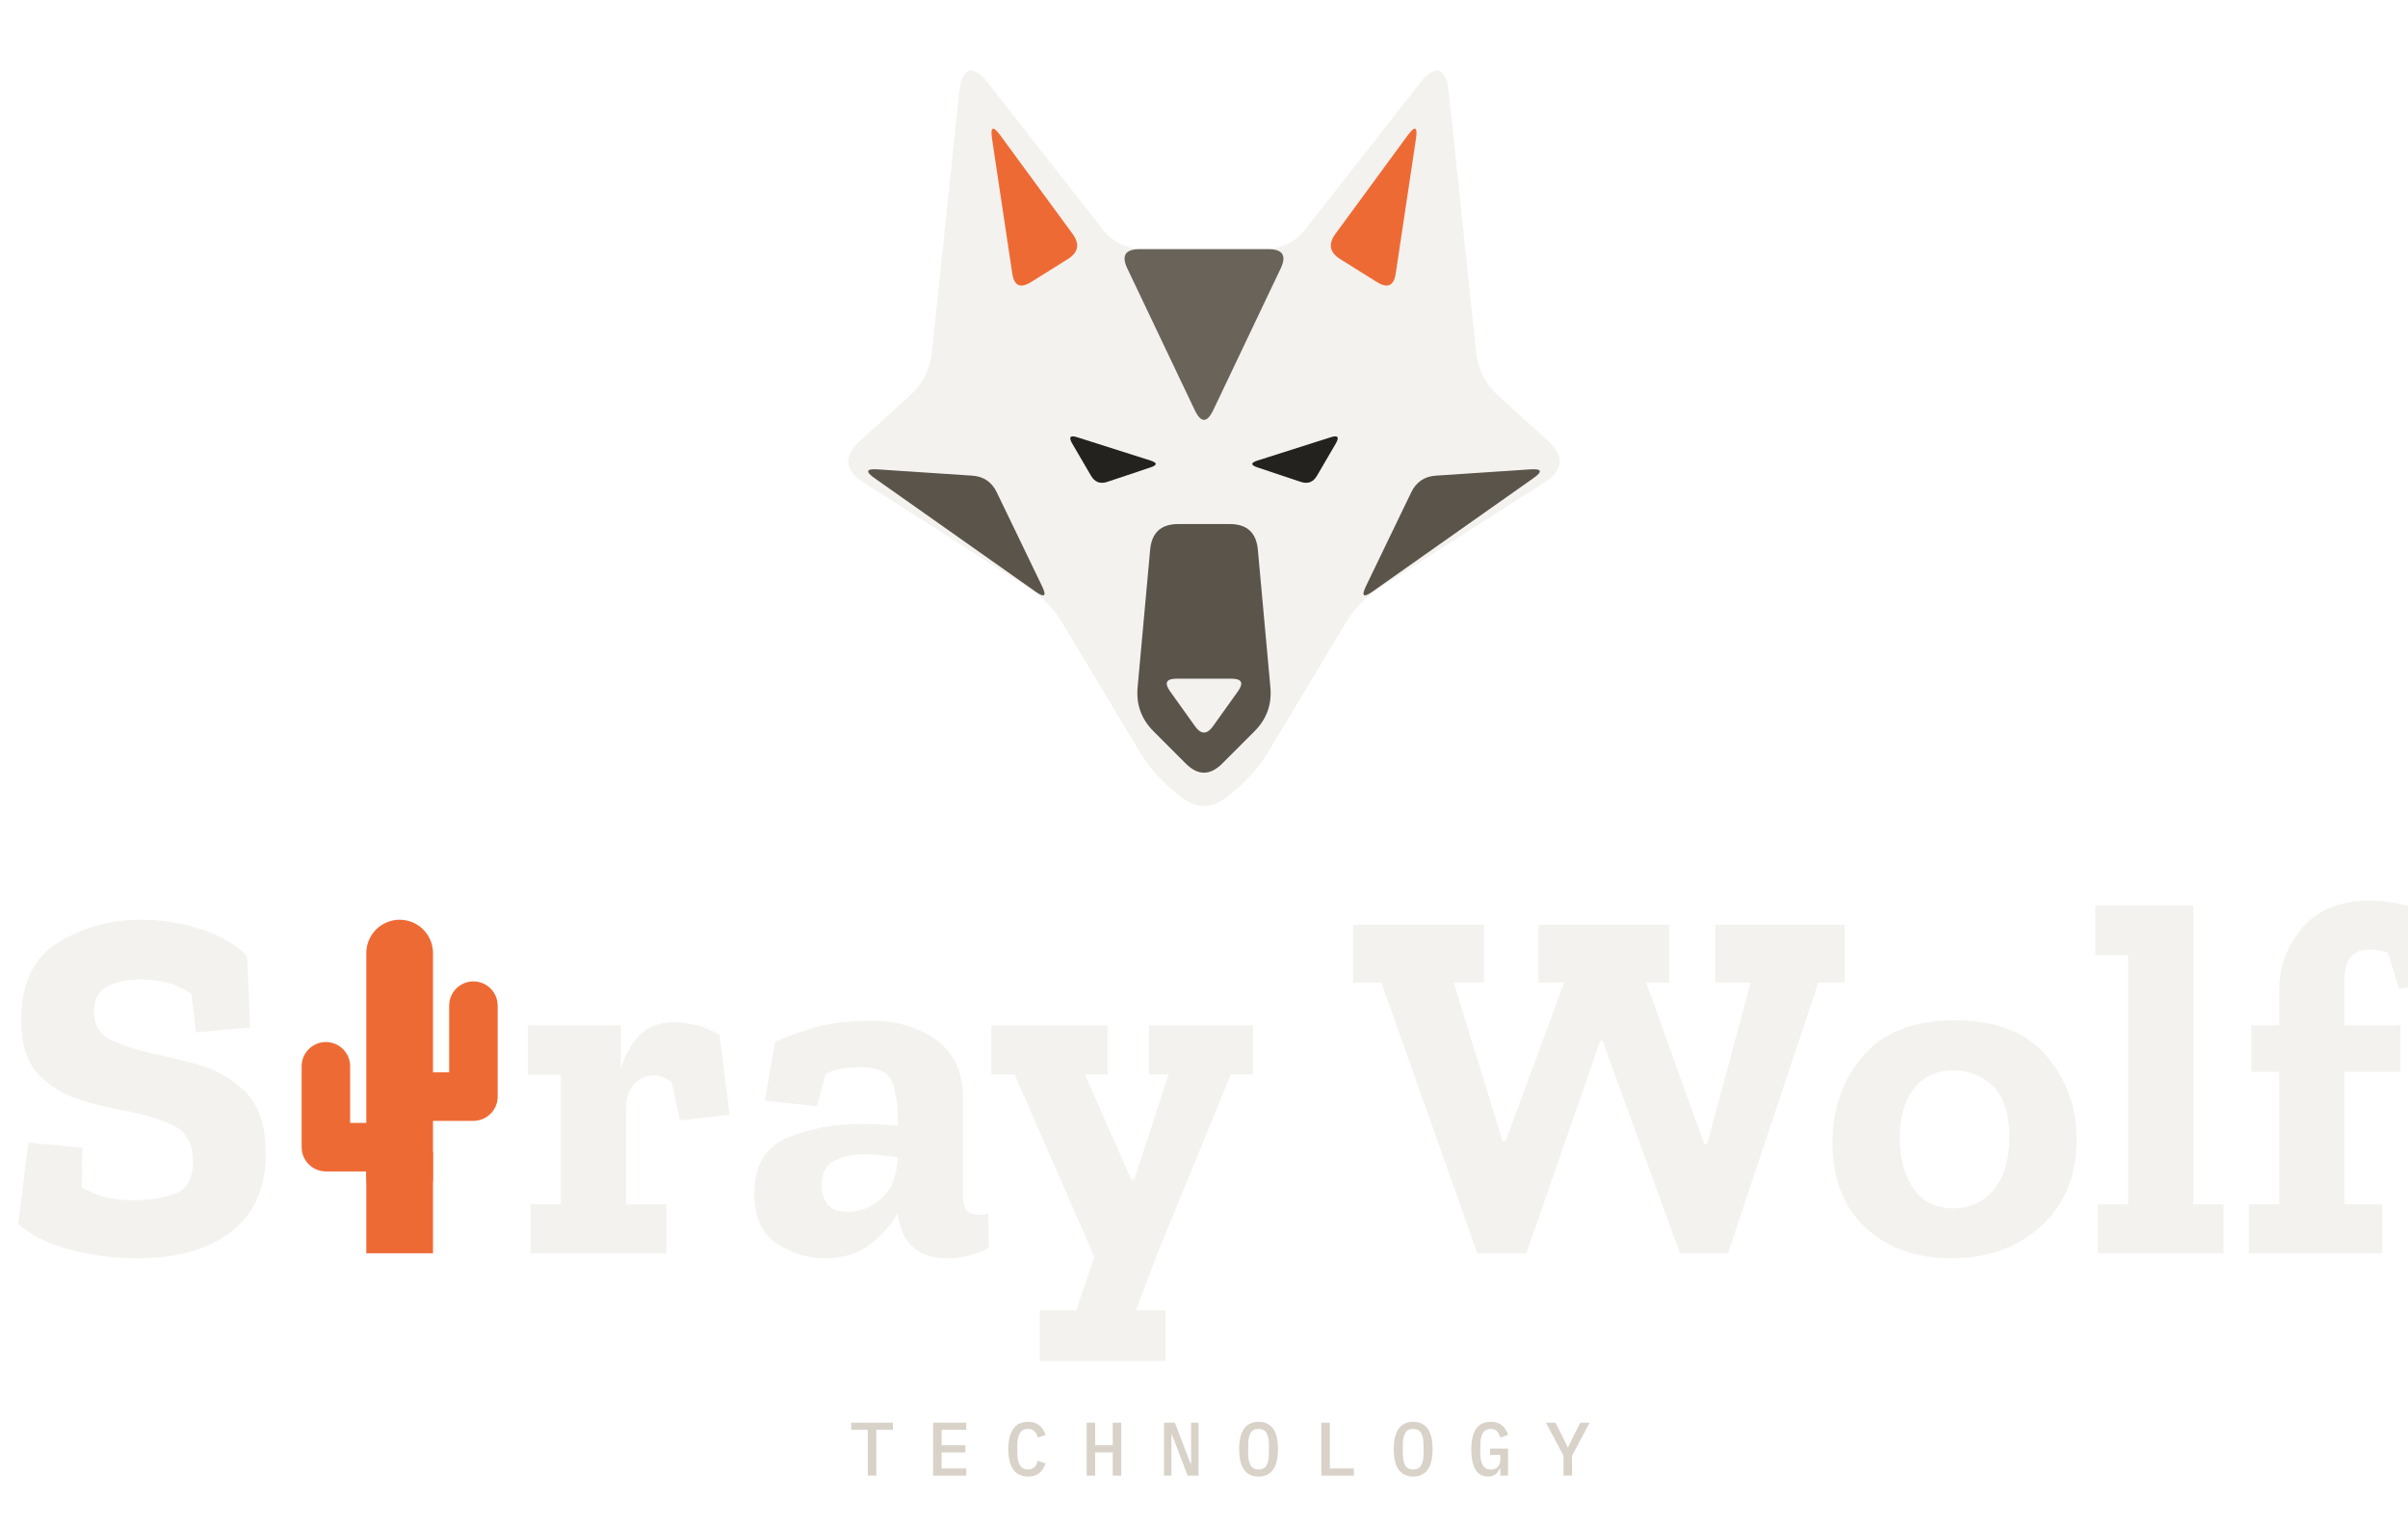
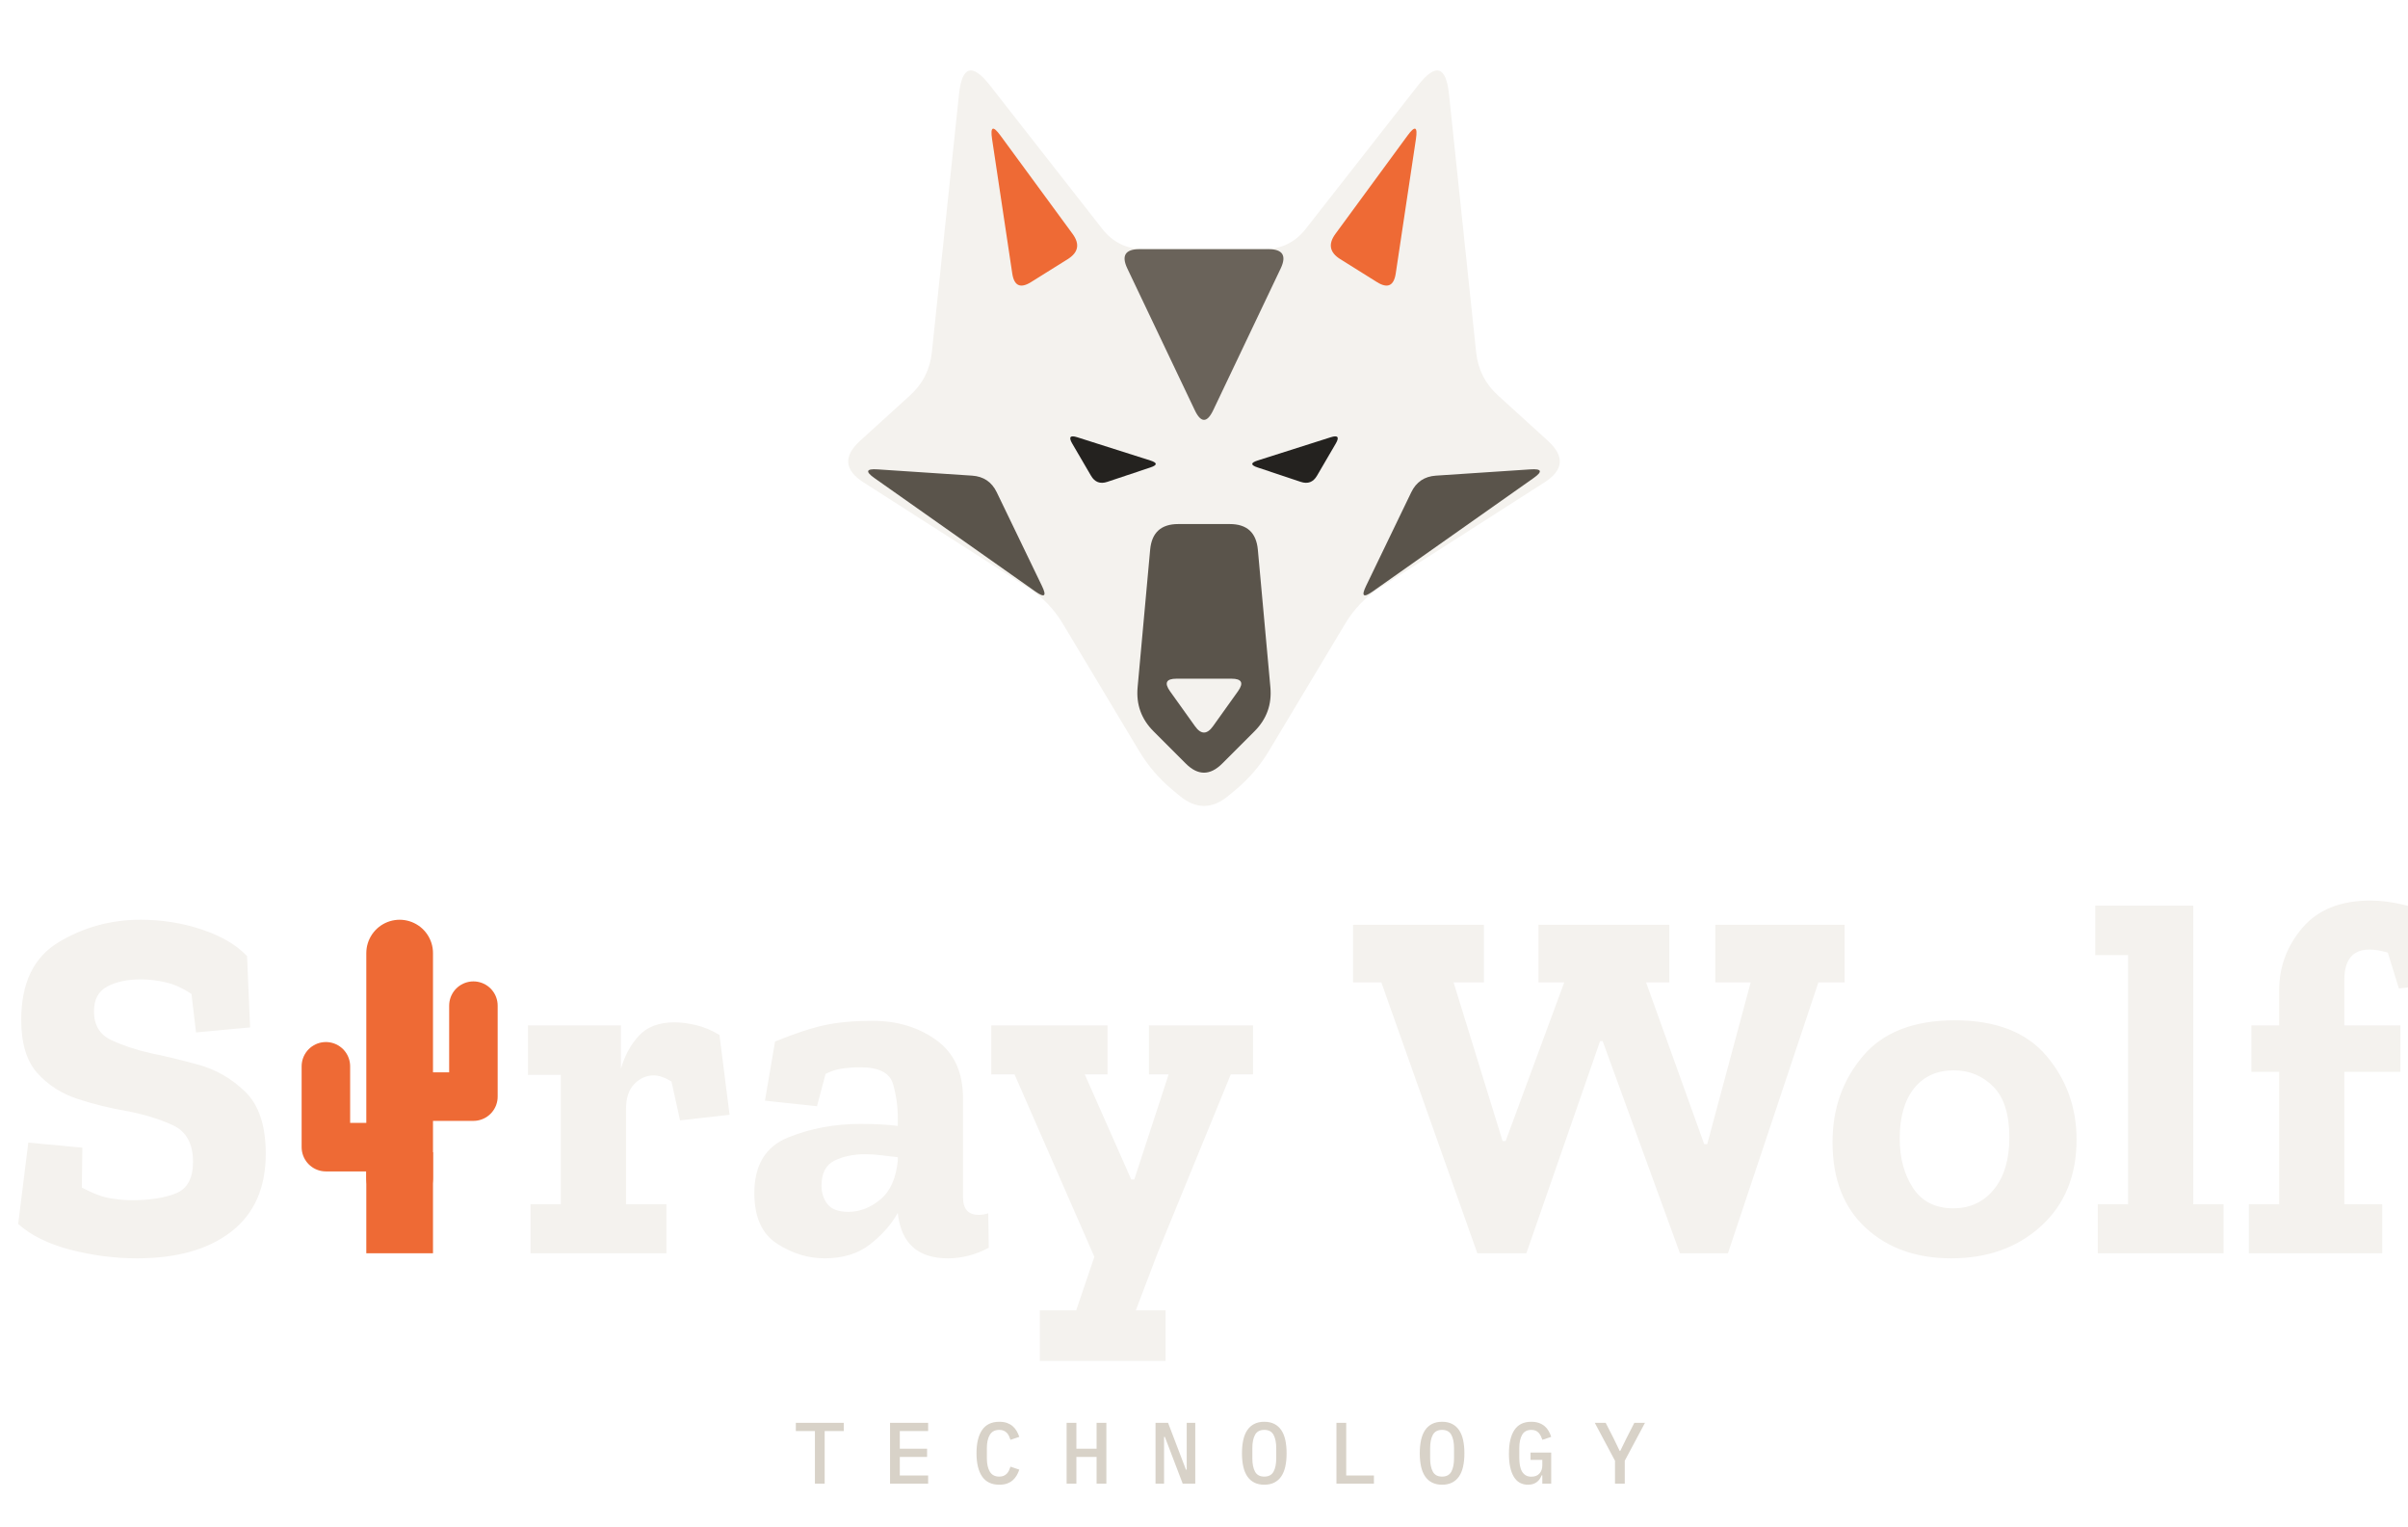
<svg xmlns="http://www.w3.org/2000/svg" viewBox="0 0 476.6 302">
  <g transform="translate(153.3,0) scale(0.85)">
    <path fill="#F4F2EE" d="M50.16 19.88 L76.30 53.27 Q80.00 58.00 86.00 58.00 L114.00 58.00 Q120.00 58.00 123.70 53.27 L149.84 19.88 Q156.00 12.00 157.05 21.95 L163.37 82.03 Q164.00 88.00 168.44 92.04 L180.08 102.62 Q186.00 108.00 179.26 112.31 L141.05 136.77 Q136.00 140.00 132.91 145.14 L115.09 174.86 Q112.00 180.00 107.39 183.84 L105.71 185.24 Q100.00 190.00 94.29 185.24 L92.61 183.84 Q88.00 180.00 84.91 174.86 L67.09 145.14 Q64.00 140.00 58.95 136.77 L20.74 112.31 Q14.00 108.00 19.92 102.62 L31.56 92.04 Q36.00 88.00 36.63 82.03 L42.95 21.95 Q44.00 12.00 50.16 19.88Z" />
    <path fill="#EE6A35" d="M52.60 31.55 L69.40 54.45 Q72.00 58.00 68.27 60.33 L59.73 65.67 Q56.00 68.00 55.35 63.65 L50.65 32.35 Q50.00 28.00 52.60 31.55Z" />
    <path fill="#EE6A35" d="M147.40 31.55 L130.60 54.45 Q128.00 58.00 131.73 60.33 L140.27 65.67 Q144.00 68.00 144.65 63.65 L149.35 32.35 Q150.00 28.00 147.40 31.55Z" />
    <path fill="#6A635A" d="M85.00 58.00 L115.00 58.00 Q120.00 58.00 117.85 62.51 L102.15 95.49 Q100.00 100.00 97.85 95.49 L82.15 62.51 Q80.00 58.00 85.00 58.00Z" />
    <path fill="#5A544B" d="M23.27 111.30 L60.73 137.70 Q64.00 140.00 62.26 136.40 L51.74 114.60 Q50.00 111.00 46.01 110.73 L23.99 109.27 Q20.00 109.00 23.27 111.30Z" />
    <path fill="#5A544B" d="M176.73 111.30 L139.27 137.70 Q136.00 140.00 137.74 136.40 L148.26 114.60 Q150.00 111.00 153.99 110.73 L176.01 109.27 Q180.00 109.00 176.73 111.30Z" />
    <path fill="#5A544B" d="M94.00 122.00 L106.00 122.00 Q112.00 122.00 112.54 127.98 L115.46 160.02 Q116.00 166.00 111.76 170.24 L104.24 177.76 Q100.00 182.00 95.76 177.76 L88.24 170.24 Q84.00 166.00 84.54 160.02 L87.46 127.98 Q88.00 122.00 94.00 122.00Z" />
    <path fill="#24221F" d="M70.48 101.79 L87.52 107.21 Q90.00 108.00 87.53 108.82 L77.47 112.18 Q75.00 113.00 73.69 110.75 L69.31 103.25 Q68.00 101.00 70.48 101.79Z" />
    <path fill="#24221F" d="M129.52 101.79 L112.48 107.21 Q110.00 108.00 112.47 108.82 L122.53 112.18 Q125.00 113.00 126.31 110.75 L130.69 103.25 Q132.00 101.00 129.52 101.79Z" />
    <path fill="#F4F2EE" d="M93.60 158.00 L106.40 158.00 Q110.00 158.00 107.91 160.93 L102.09 169.07 Q100.00 172.00 97.91 169.07 L92.09 160.93 Q90.00 158.00 93.60 158.00Z" />
  </g>
  <path fill="#F4F2EE" d="M52.6 228.3Q52.6 238.4 45.8 243.7Q39.0 249.0 27.1 249.0Q20.5 249.0 13.95 247.3Q7.4 245.6 3.6 242.2L5.6 226.1L16.3 227.1L16.2 235.0Q19.6 236.8 22.0 237.15Q24.4 237.5 26.1 237.5Q31.4 237.5 34.8 236.15Q38.2 234.8 38.2 229.9Q38.2 224.5 34.2 222.65Q30.2 220.8 24.8 219.8Q20.1 219.0 15.35 217.45Q10.6 215.9 7.4 212.35Q4.2 208.8 4.2 201.8Q4.2 190.9 11.6 186.45Q19.0 182.0 27.8 182.0Q34.2 182.0 40.0 183.95Q45.8 185.9 48.9 189.2L49.5 203.3L38.8 204.3L37.9 196.7Q35.4 195.0 32.85 194.4Q30.3 193.8 27.9 193.8Q23.9 193.8 21.25 195.2Q18.6 196.6 18.6 200.1Q18.6 204.2 22.0 205.8Q25.4 207.4 29.8 208.4Q33.8 209.2 39.15 210.65Q44.5 212.1 48.55 216.05Q52.6 220.0 52.6 228.3Z M133.5 202.3Q135.4 202.3 137.75 202.85Q140.1 203.4 142.4 204.8L144.4 220.6L134.6 221.7L132.9 214.0Q130.9 212.8 129.4 212.8Q127.2 212.8 125.55 214.5Q123.9 216.2 123.9 219.5V238.3H131.9V248.0H105.0V238.3H111.0V212.7H104.5V202.9H122.9V211.5Q124.0 207.6 126.45 204.95Q128.9 202.3 133.5 202.3Z M153.4 206.1Q159.3 203.7 163.25 202.85Q167.2 202.0 172.7 202.0Q180.0 202.0 185.3 205.8Q190.6 209.6 190.6 217.3V236.9Q190.6 240.4 193.7 240.4Q194.6 240.4 195.6 240.1L195.7 246.9Q191.8 249.0 187.6 249.0Q178.7 249.0 177.7 240.1V240.0Q175.8 243.4 172.25 246.2Q168.7 249.0 163.2 249.0Q158.3 249.0 153.8 246.1Q149.3 243.2 149.3 236.1Q149.3 227.8 155.95 225.1Q162.6 222.4 170.3 222.4Q174.6 222.4 177.7 222.8V221.3Q177.7 217.8 176.75 214.5Q175.8 211.2 170.3 211.2Q168.3 211.2 166.65 211.45Q165.0 211.7 163.4 212.5L161.7 218.9L151.4 217.8ZM177.7 229.6V229.0Q176.1 228.8 174.45 228.6Q172.8 228.4 171.2 228.4Q167.8 228.4 165.2 229.65Q162.6 230.9 162.6 234.6Q162.6 236.8 163.8 238.3Q165.0 239.8 167.9 239.8Q171.3 239.8 174.25 237.35Q177.2 234.9 177.7 229.6Z M248.0 212.6H243.6L229.1 248.0L224.8 259.3H230.7V269.3H205.8V259.3H213.0L216.6 248.7L200.8 212.6H196.2V202.9H219.2V212.6H214.7L223.9 233.4H224.5L231.3 212.6H227.4V202.9H248.0Z M365.1 194.4H359.9L342.0 248.0H332.5L317.2 206.0H316.7L302.1 248.0H292.4L273.4 194.4H267.8V183.0H293.7V194.4H287.7L297.4 225.8H298.0L309.6 194.4H304.5V183.0H330.4V194.4H325.8L337.3 226.4H337.9L346.5 194.4H339.5V183.0H365.1Z M411.0 225.5Q411.0 236.2 404.0 242.6Q397.0 249.0 386.2 249.0Q375.8 249.0 369.25 242.95Q362.7 236.9 362.7 226.0Q362.7 216.1 368.7 209.0Q374.7 201.9 386.9 201.9Q399.1 201.9 405.05 208.95Q411.0 216.0 411.0 225.5ZM397.7 225.1Q397.7 218.2 394.5 215.0Q391.3 211.8 386.7 211.8Q381.7 211.8 378.85 215.35Q376.0 218.9 376.0 225.3Q376.0 231.1 378.65 235.1Q381.3 239.1 386.6 239.1Q391.6 239.1 394.65 235.35Q397.7 231.6 397.7 225.1Z M440.1 248.0H415.2V238.3H421.2V189.0H414.7V179.2H434.1V238.3H440.1Z M469.2 178.2Q472.3 178.2 476 179.1Q479.7 180.0 482.8 182.3L484.8 194.5L474.8 195.6L472.6 188.5Q470.5 187.9 469 187.9Q464 187.9 464 193.9V202.9H475.1V212.1H464V238.3H471.5V248.0H445.1V238.3H451.1V212.1H445.6V202.9H451.1V196.0Q451.1 189.0 455.7 183.6Q460.3 178.2 469.2 178.2Z" />
  <g fill="none" stroke="#EE6A35" stroke-linejoin="round">
    <path d="M79.1 248 V228" stroke-width="13.2" stroke-linecap="butt" />
    <path d="M79.1 233 V188.6" stroke-width="13.2" stroke-linecap="round" />
    <path d="M79.1 227 H64.5 V211" stroke-width="9.6" stroke-linecap="round" />
    <path d="M79.1 217 H93.7 V199" stroke-width="9.6" stroke-linecap="round" />
  </g>
-   <path fill="#D8D2C8" d="M173.44 282.94V292.0H171.76V282.94H168.475V281.53H176.725V282.94Z M184.69 292.0V281.53H191.245V282.94H186.37V285.985H191.065V287.395H186.37V290.59H191.245V292.0Z M203.5 292.18Q201.505 292.18 200.538 290.77Q199.57 289.36 199.57 286.765Q199.57 284.17 200.538 282.76Q201.505 281.35 203.5 281.35Q204.265 281.35 204.828 281.553Q205.39 281.755 205.795 282.107Q206.2 282.46 206.478 282.933Q206.755 283.405 206.935 283.945L205.42 284.455Q205.3 284.095 205.15 283.78Q205 283.465 204.775 283.24Q204.55 283.015 204.243 282.88Q203.935 282.745 203.485 282.745Q202.375 282.745 201.865 283.592Q201.355 284.44 201.355 285.88V287.65Q201.355 289.09 201.865 289.938Q202.375 290.785 203.485 290.785Q203.935 290.785 204.243 290.65Q204.55 290.515 204.775 290.29Q205 290.065 205.15 289.75Q205.3 289.435 205.42 289.075L206.935 289.585Q206.755 290.125 206.478 290.597Q206.2 291.07 205.795 291.423Q205.39 291.775 204.828 291.977Q204.265 292.18 203.5 292.18Z M220.24 287.395H216.76V292.0H215.08V281.53H216.76V285.985H220.24V281.53H221.92V292.0H220.24Z M231.985 283.945H231.85V292.0H230.38V281.53H232.54L235.615 289.585H235.75V281.53H237.22V292.0H235.06Z M249.1 292.18Q248.11 292.18 247.383 291.812Q246.655 291.445 246.183 290.755Q245.71 290.065 245.485 289.06Q245.26 288.055 245.26 286.765Q245.26 285.49 245.485 284.477Q245.71 283.465 246.183 282.775Q246.655 282.085 247.383 281.717Q248.11 281.35 249.1 281.35Q250.09 281.35 250.818 281.717Q251.545 282.085 252.018 282.775Q252.49 283.465 252.715 284.477Q252.94 285.49 252.94 286.765Q252.94 288.055 252.715 289.06Q252.49 290.065 252.018 290.755Q251.545 291.445 250.818 291.812Q250.09 292.18 249.1 292.18ZM249.1 290.785Q250.225 290.785 250.69 289.938Q251.155 289.09 251.155 287.635V285.88Q251.155 284.44 250.69 283.592Q250.225 282.745 249.1 282.745Q247.975 282.745 247.51 283.592Q247.045 284.44 247.045 285.88V287.65Q247.045 289.09 247.51 289.938Q247.975 290.785 249.1 290.785Z M261.52 292.0V281.53H263.2V290.59H267.97V292.0Z M279.7 292.18Q278.71 292.18 277.983 291.812Q277.255 291.445 276.783 290.755Q276.31 290.065 276.085 289.06Q275.86 288.055 275.86 286.765Q275.86 285.49 276.085 284.477Q276.31 283.465 276.783 282.775Q277.255 282.085 277.983 281.717Q278.71 281.35 279.7 281.35Q280.69 281.35 281.418 281.717Q282.145 282.085 282.618 282.775Q283.09 283.465 283.315 284.477Q283.54 285.49 283.54 286.765Q283.54 288.055 283.315 289.06Q283.09 290.065 282.618 290.755Q282.145 291.445 281.418 291.812Q280.69 292.18 279.7 292.18ZM279.7 290.785Q280.825 290.785 281.29 289.938Q281.755 289.09 281.755 287.635V285.88Q281.755 284.44 281.29 283.592Q280.825 282.745 279.7 282.745Q278.575 282.745 278.11 283.592Q277.645 284.44 277.645 285.88V287.65Q277.645 289.09 278.11 289.938Q278.575 290.785 279.7 290.785Z M296.95 290.56H296.845Q296.71 290.875 296.522 291.168Q296.335 291.46 296.058 291.685Q295.78 291.91 295.39 292.045Q295.0 292.18 294.49 292.18Q292.855 292.18 292.03 290.785Q291.205 289.39 291.205 286.84Q291.205 284.17 292.15 282.76Q293.095 281.35 295.045 281.35Q295.81 281.35 296.387 281.56Q296.965 281.77 297.37 282.123Q297.775 282.475 298.045 282.947Q298.315 283.42 298.48 283.945L296.965 284.455Q296.845 284.11 296.695 283.803Q296.545 283.495 296.327 283.255Q296.11 283.015 295.803 282.88Q295.495 282.745 295.06 282.745Q293.965 282.745 293.477 283.592Q292.99 284.44 292.99 285.88V287.545Q292.99 288.265 293.095 288.865Q293.2 289.465 293.447 289.892Q293.695 290.32 294.092 290.56Q294.49 290.8 295.06 290.8Q295.975 290.8 296.462 290.252Q296.95 289.705 296.95 288.85V287.905H294.925V286.645H298.48V292.0H296.95Z M309.46 292.0V288.055L305.98 281.53H307.855L309.19 284.14L310.27 286.375H310.36L311.455 284.14L312.79 281.53H314.62L311.14 288.055V292.0Z" />
+   <g data-tech="1.15" transform="translate(241.55 281.4) scale(1.15) translate(-241.55 -281.4)">
+     <path fill="#D8D2C8" d="M173.44 282.94V292.0H171.76V282.94H168.475V281.53H176.725V282.94Z M184.69 292.0V281.53H191.245V282.94H186.37V285.985H191.065V287.395H186.37V290.59H191.245V292.0Z M203.5 292.18Q201.505 292.18 200.538 290.77Q199.57 289.36 199.57 286.765Q199.57 284.17 200.538 282.76Q201.505 281.35 203.5 281.35Q204.265 281.35 204.828 281.553Q205.39 281.755 205.795 282.107Q206.2 282.46 206.478 282.933Q206.755 283.405 206.935 283.945L205.42 284.455Q205.3 284.095 205.15 283.78Q205 283.465 204.775 283.24Q204.55 283.015 204.243 282.88Q203.935 282.745 203.485 282.745Q202.375 282.745 201.865 283.592Q201.355 284.44 201.355 285.88V287.65Q201.355 289.09 201.865 289.938Q202.375 290.785 203.485 290.785Q203.935 290.785 204.243 290.65Q204.55 290.515 204.775 290.29Q205 290.065 205.15 289.75Q205.3 289.435 205.42 289.075L206.935 289.585Q206.755 290.125 206.478 290.597Q206.2 291.07 205.795 291.423Q205.39 291.775 204.828 291.977Q204.265 292.18 203.5 292.18Z M220.24 287.395H216.76V292.0H215.08V281.53H216.76V285.985H220.24V281.53H221.92V292.0H220.24Z M231.985 283.945H231.85V292.0H230.38V281.53H232.54L235.615 289.585H235.75V281.53H237.22V292.0H235.06Z M249.1 292.18Q248.11 292.18 247.383 291.812Q246.655 291.445 246.183 290.755Q245.71 290.065 245.485 289.06Q245.26 288.055 245.26 286.765Q245.26 285.49 245.485 284.477Q245.71 283.465 246.183 282.775Q246.655 282.085 247.383 281.717Q248.11 281.35 249.1 281.35Q250.09 281.35 250.818 281.717Q251.545 282.085 252.018 282.775Q252.49 283.465 252.715 284.477Q252.94 285.49 252.94 286.765Q252.94 288.055 252.715 289.06Q252.49 290.065 252.018 290.755Q251.545 291.445 250.818 291.812Q250.09 292.18 249.1 292.18ZM249.1 290.785Q250.225 290.785 250.69 289.938Q251.155 289.09 251.155 287.635V285.88Q251.155 284.44 250.69 283.592Q250.225 282.745 249.1 282.745Q247.975 282.745 247.51 283.592Q247.045 284.44 247.045 285.88V287.65Q247.045 289.09 247.51 289.938Q247.975 290.785 249.1 290.785Z M261.52 292.0V281.53H263.2V290.59H267.97V292.0Z M279.7 292.18Q278.71 292.18 277.983 291.812Q277.255 291.445 276.783 290.755Q276.31 290.065 276.085 289.06Q275.86 288.055 275.86 286.765Q275.86 285.49 276.085 284.477Q276.31 283.465 276.783 282.775Q277.255 282.085 277.983 281.717Q278.71 281.35 279.7 281.35Q280.69 281.35 281.418 281.717Q282.145 282.085 282.618 282.775Q283.09 283.465 283.315 284.477Q283.54 285.49 283.54 286.765Q283.54 288.055 283.315 289.06Q283.09 290.065 282.618 290.755Q282.145 291.445 281.418 291.812Q280.69 292.18 279.7 292.18ZM279.7 290.785Q280.825 290.785 281.29 289.938Q281.755 289.09 281.755 287.635V285.88Q281.755 284.44 281.29 283.592Q280.825 282.745 279.7 282.745Q278.575 282.745 278.11 283.592Q277.645 284.44 277.645 285.88V287.65Q277.645 289.09 278.11 289.938Q278.575 290.785 279.7 290.785Z M296.95 290.56H296.845Q296.71 290.875 296.522 291.168Q296.335 291.46 296.058 291.685Q295.78 291.91 295.39 292.045Q295.0 292.18 294.49 292.18Q292.855 292.18 292.03 290.785Q291.205 289.39 291.205 286.84Q291.205 284.17 292.15 282.76Q293.095 281.35 295.045 281.35Q295.81 281.35 296.387 281.56Q296.965 281.77 297.37 282.123Q297.775 282.475 298.045 282.947Q298.315 283.42 298.48 283.945L296.965 284.455Q296.845 284.11 296.695 283.803Q296.545 283.495 296.327 283.255Q296.11 283.015 295.803 282.88Q295.495 282.745 295.06 282.745Q293.965 282.745 293.477 283.592Q292.99 284.44 292.99 285.88V287.545Q292.99 288.265 293.095 288.865Q293.2 289.465 293.447 289.892Q293.695 290.32 294.092 290.56Q294.49 290.8 295.06 290.8Q295.975 290.8 296.462 290.252Q296.95 289.705 296.95 288.85V287.905H294.925V286.645H298.48V292.0H296.95Z M309.46 292.0V288.055L305.98 281.53H307.855L309.19 284.14L310.27 286.375H310.36L311.455 284.14L312.79 281.53H314.62L311.14 288.055V292.0Z" />
+   </g>
</svg>
